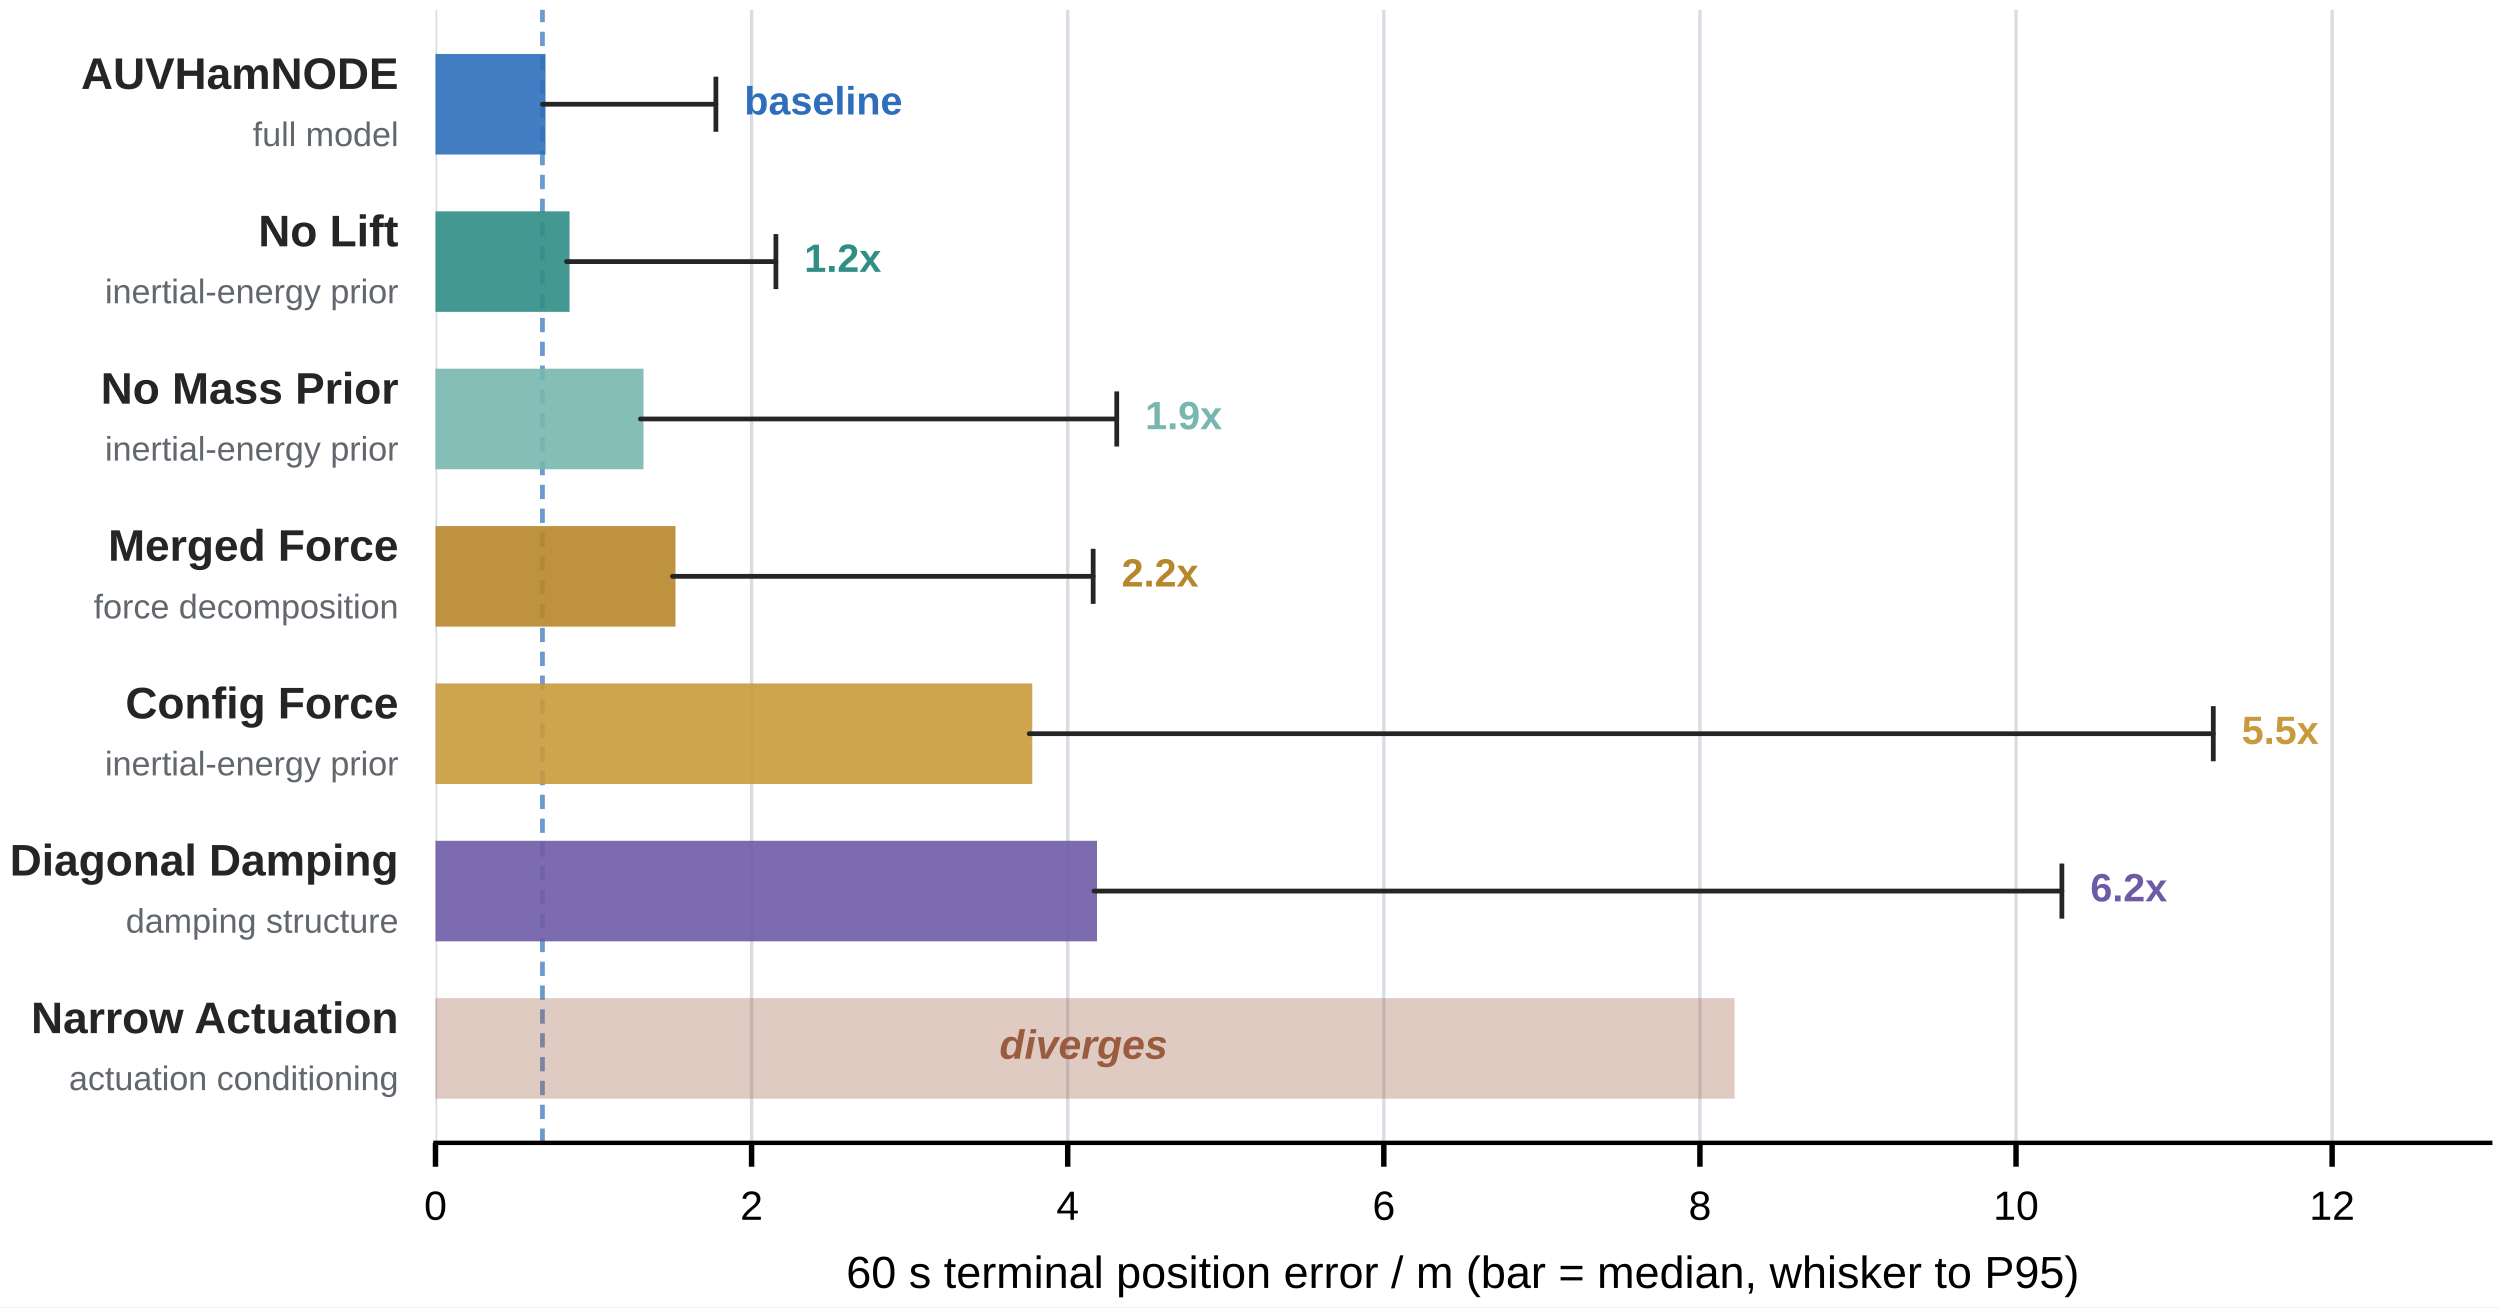
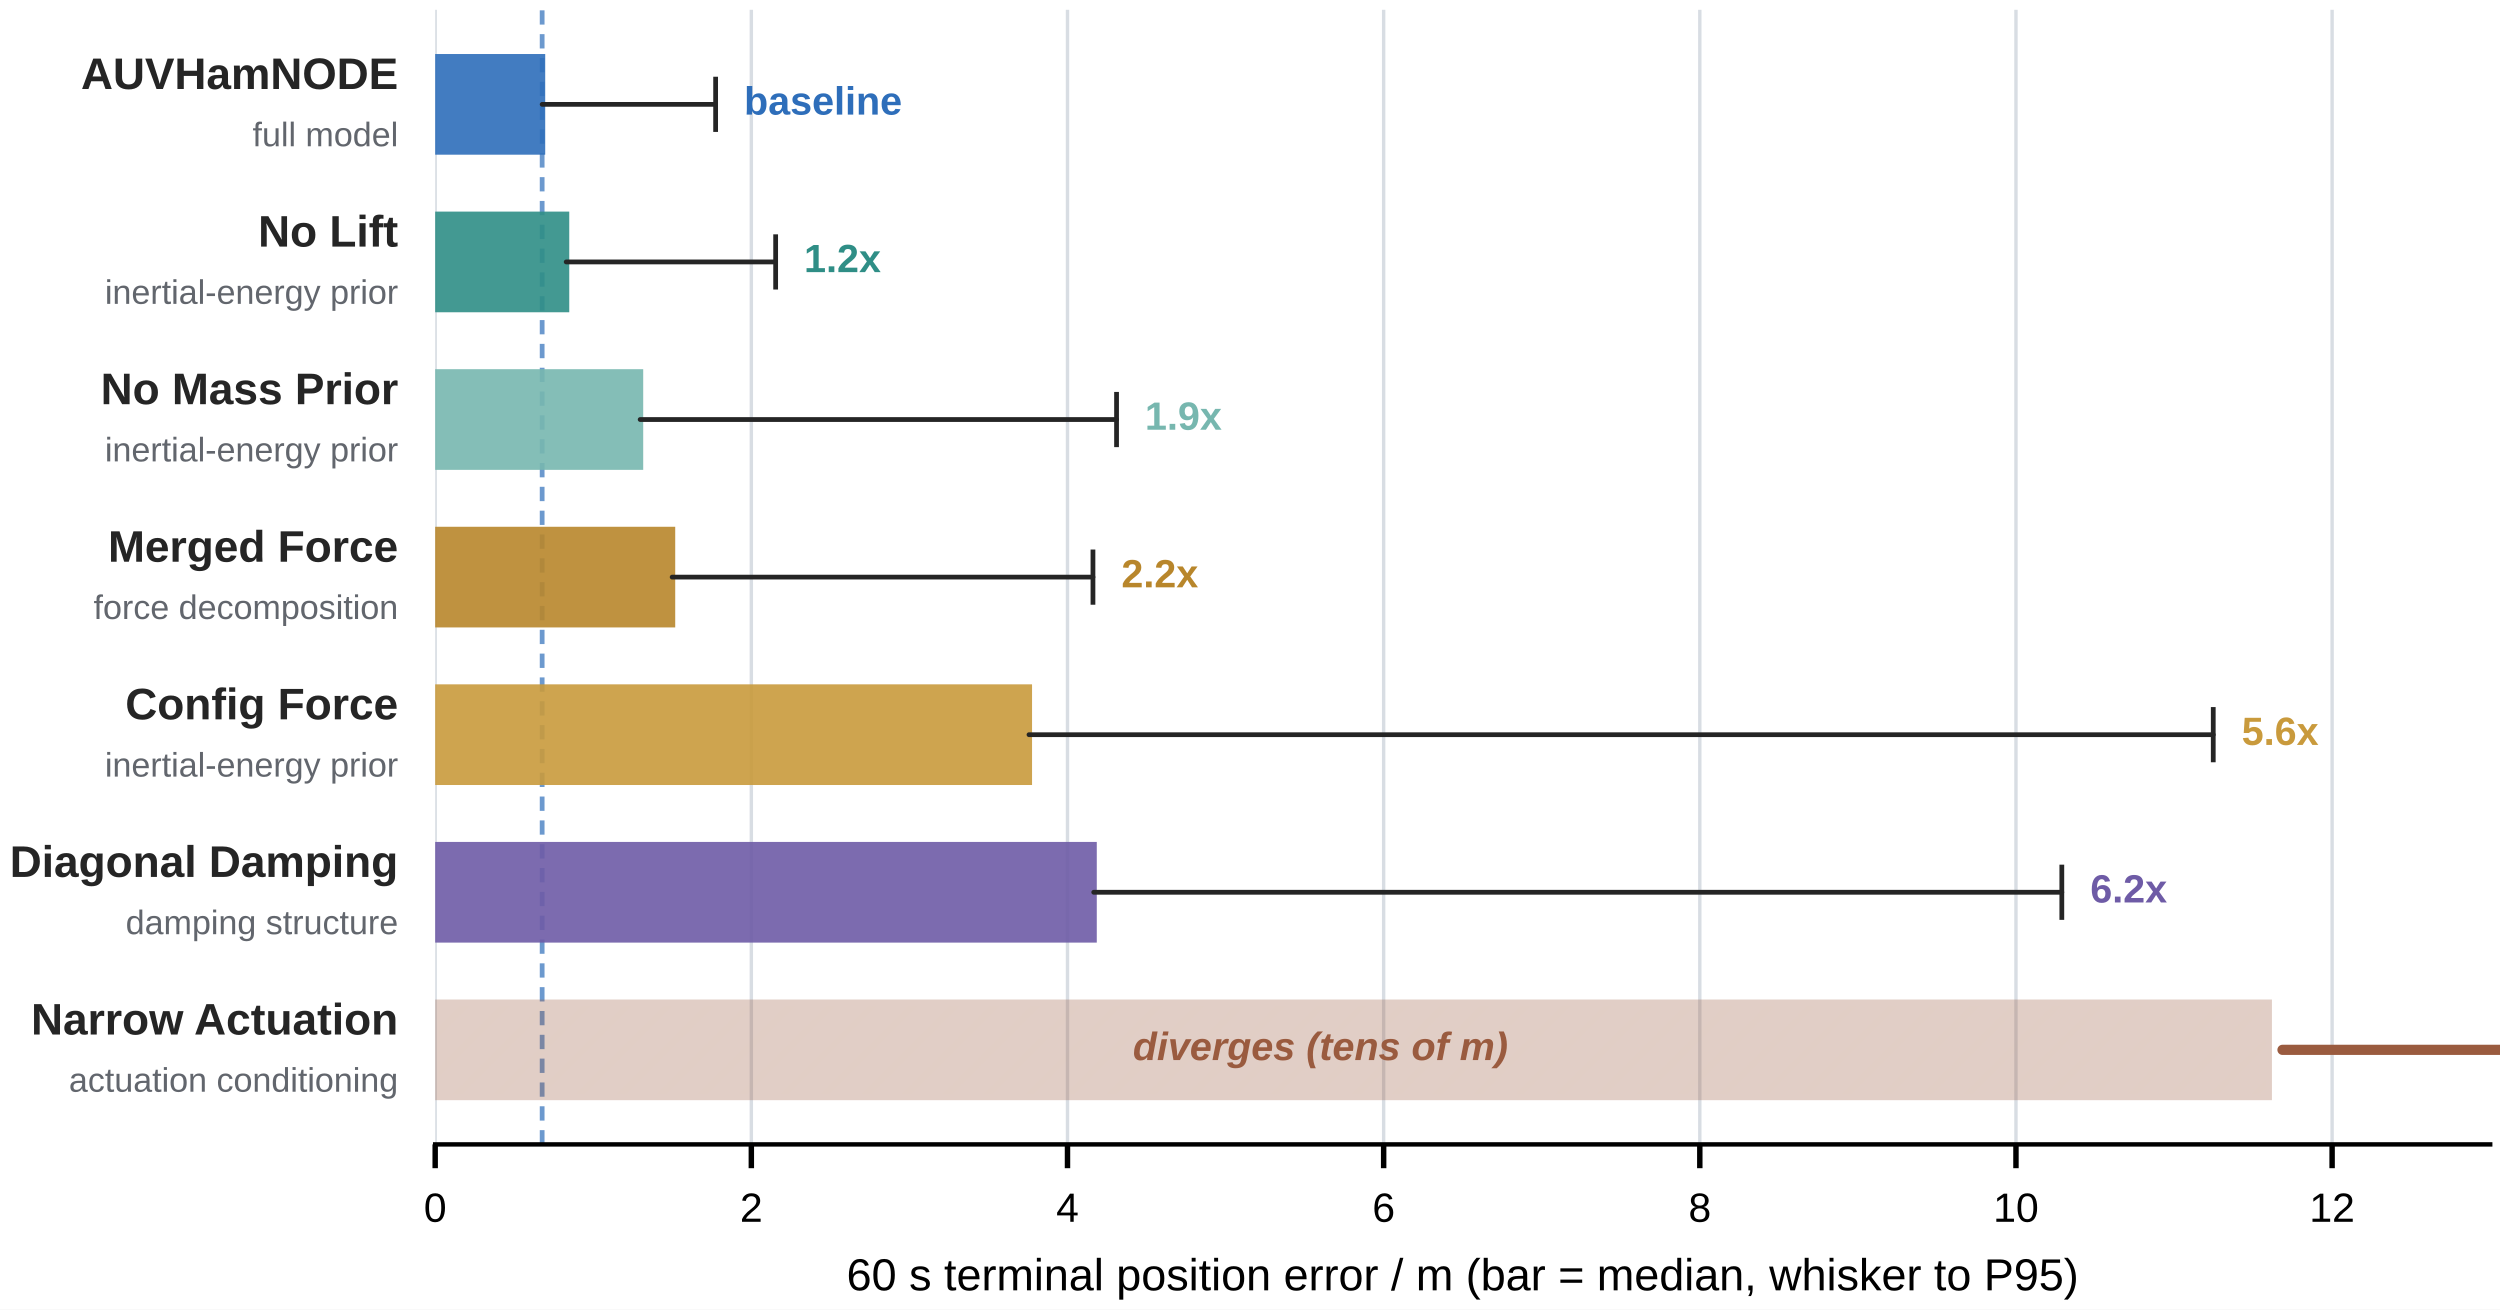
- <svg xmlns="http://www.w3.org/2000/svg" xmlns:xlink="http://www.w3.org/1999/xlink" width="366.973pt" height="191.881pt" viewBox="0 0 366.973 191.881" version="1.1">
+ <svg xmlns="http://www.w3.org/2000/svg" xmlns:xlink="http://www.w3.org/1999/xlink" width="367.26pt" height="192.382pt" viewBox="0 0 367.26 192.382" version="1.1">
  <defs>
    <style type="text/css">*{stroke-linejoin: round; stroke-linecap: butt}</style>
  </defs>
  <g id="figure_1">
    <g id="patch_1">
-       <path d="M 0 191.881  L 366.973 191.881  L 366.973 0  L 0 0  z " style="fill: #ffffff" />
+       <path d="M 0 192.382  L 367.26 192.382  L 367.26 0  L 0 0  z " style="fill: #ffffff" />
    </g>
    <g id="axes_1">
      <g id="patch_2">
-         <path d="M 63.925 167.76  L 365.533 167.76  L 365.533 1.44  L 63.925 1.44  z " style="fill: #ffffff" />
+         <path d="M 63.93 168.117  L 365.82 168.117  L 365.82 1.44  L 63.93 1.44  z " style="fill: #ffffff" />
      </g>
      <g id="matplotlib.axis_1">
        <g id="xtick_1">
          <g id="line2d_1">
-             <path d="M 63.925 167.76  L 63.925 1.44  " clip-path="url(#p352c9db781)" style="fill: none; stroke: #d8dde3; stroke-width: 0.5; stroke-linecap: square" />
+             <path d="M 63.93 168.117  L 63.93 1.44  " clip-path="url(#pdb2fce3676)" style="fill: none; stroke: #d8dde3; stroke-width: 0.5; stroke-linecap: square" />
          </g>
          <g id="line2d_2">
            <defs>
-               <path id="m0d9325c92a" d="M 0 0  L 0 3.5  " style="stroke: #000000; stroke-width: 0.8" />
+               <path id="mf8a9e0202c" d="M 0 0  L 0 3.5  " style="stroke: #000000; stroke-width: 0.8" />
            </defs>
            <g>
-               <use xlink:href="#m0d9325c92a" x="63.925" y="167.76" style="stroke: #000000; stroke-width: 0.8" />
+               <use xlink:href="#mf8a9e0202c" x="63.93" y="168.117" style="stroke: #000000; stroke-width: 0.8" />
            </g>
          </g>
          <g id="text_1">
-             <text style="font-size: 6px; font-family: 'Arial', 'Helvetica', 'DejaVu Sans', sans-serif; text-anchor: middle" x="63.925" y="179.055" transform="rotate(-0 63.92473 179.0547)">0</text>
+             <text style="font-size: 6px; font-family: 'Arial', 'Helvetica', 'DejaVu Sans', sans-serif; text-anchor: middle" x="63.93" y="179.485" transform="rotate(-0 63.9298 179.4853)">0</text>
          </g>
        </g>
        <g id="xtick_2">
          <g id="line2d_3">
-             <path d="M 110.326 167.76  L 110.326 1.44  " clip-path="url(#p352c9db781)" style="fill: none; stroke: #d8dde3; stroke-width: 0.5; stroke-linecap: square" />
+             <path d="M 110.374 168.117  L 110.374 1.44  " clip-path="url(#pdb2fce3676)" style="fill: none; stroke: #d8dde3; stroke-width: 0.5; stroke-linecap: square" />
          </g>
          <g id="line2d_4">
            <g>
-               <use xlink:href="#m0d9325c92a" x="110.326" y="167.76" style="stroke: #000000; stroke-width: 0.8" />
+               <use xlink:href="#mf8a9e0202c" x="110.374" y="168.117" style="stroke: #000000; stroke-width: 0.8" />
            </g>
          </g>
          <g id="text_2">
-             <text style="font-size: 6px; font-family: 'Arial', 'Helvetica', 'DejaVu Sans', sans-serif; text-anchor: middle" x="110.326" y="179.055" transform="rotate(-0 110.326 179.0547)">2</text>
+             <text style="font-size: 6px; font-family: 'Arial', 'Helvetica', 'DejaVu Sans', sans-serif; text-anchor: middle" x="110.374" y="179.485" transform="rotate(-0 110.3744 179.4853)">2</text>
          </g>
        </g>
        <g id="xtick_3">
          <g id="line2d_5">
-             <path d="M 156.727 167.76  L 156.727 1.44  " clip-path="url(#p352c9db781)" style="fill: none; stroke: #d8dde3; stroke-width: 0.5; stroke-linecap: square" />
+             <path d="M 156.819 168.117  L 156.819 1.44  " clip-path="url(#pdb2fce3676)" style="fill: none; stroke: #d8dde3; stroke-width: 0.5; stroke-linecap: square" />
          </g>
          <g id="line2d_6">
            <g>
-               <use xlink:href="#m0d9325c92a" x="156.727" y="167.76" style="stroke: #000000; stroke-width: 0.8" />
+               <use xlink:href="#mf8a9e0202c" x="156.819" y="168.117" style="stroke: #000000; stroke-width: 0.8" />
            </g>
          </g>
          <g id="text_3">
-             <text style="font-size: 6px; font-family: 'Arial', 'Helvetica', 'DejaVu Sans', sans-serif; text-anchor: middle" x="156.727" y="179.055" transform="rotate(-0 156.7272 179.0547)">4</text>
+             <text style="font-size: 6px; font-family: 'Arial', 'Helvetica', 'DejaVu Sans', sans-serif; text-anchor: middle" x="156.819" y="179.485" transform="rotate(-0 156.819 179.4853)">4</text>
          </g>
        </g>
        <g id="xtick_4">
          <g id="line2d_7">
-             <path d="M 203.128 167.76  L 203.128 1.44  " clip-path="url(#p352c9db781)" style="fill: none; stroke: #d8dde3; stroke-width: 0.5; stroke-linecap: square" />
+             <path d="M 203.264 168.117  L 203.264 1.44  " clip-path="url(#pdb2fce3676)" style="fill: none; stroke: #d8dde3; stroke-width: 0.5; stroke-linecap: square" />
          </g>
          <g id="line2d_8">
            <g>
-               <use xlink:href="#m0d9325c92a" x="203.128" y="167.76" style="stroke: #000000; stroke-width: 0.8" />
+               <use xlink:href="#mf8a9e0202c" x="203.264" y="168.117" style="stroke: #000000; stroke-width: 0.8" />
            </g>
          </g>
          <g id="text_4">
-             <text style="font-size: 6px; font-family: 'Arial', 'Helvetica', 'DejaVu Sans', sans-serif; text-anchor: middle" x="203.128" y="179.055" transform="rotate(-0 203.1284 179.0547)">6</text>
+             <text style="font-size: 6px; font-family: 'Arial', 'Helvetica', 'DejaVu Sans', sans-serif; text-anchor: middle" x="203.264" y="179.485" transform="rotate(-0 203.2635 179.4853)">6</text>
          </g>
        </g>
        <g id="xtick_5">
          <g id="line2d_9">
-             <path d="M 249.53 167.76  L 249.53 1.44  " clip-path="url(#p352c9db781)" style="fill: none; stroke: #d8dde3; stroke-width: 0.5; stroke-linecap: square" />
+             <path d="M 249.708 168.117  L 249.708 1.44  " clip-path="url(#pdb2fce3676)" style="fill: none; stroke: #d8dde3; stroke-width: 0.5; stroke-linecap: square" />
          </g>
          <g id="line2d_10">
            <g>
-               <use xlink:href="#m0d9325c92a" x="249.53" y="167.76" style="stroke: #000000; stroke-width: 0.8" />
+               <use xlink:href="#mf8a9e0202c" x="249.708" y="168.117" style="stroke: #000000; stroke-width: 0.8" />
            </g>
          </g>
          <g id="text_5">
-             <text style="font-size: 6px; font-family: 'Arial', 'Helvetica', 'DejaVu Sans', sans-serif; text-anchor: middle" x="249.53" y="179.055" transform="rotate(-0 249.5296 179.0547)">8</text>
+             <text style="font-size: 6px; font-family: 'Arial', 'Helvetica', 'DejaVu Sans', sans-serif; text-anchor: middle" x="249.708" y="179.485" transform="rotate(-0 249.7081 179.4853)">8</text>
          </g>
        </g>
        <g id="xtick_6">
          <g id="line2d_11">
-             <path d="M 295.931 167.76  L 295.931 1.44  " clip-path="url(#p352c9db781)" style="fill: none; stroke: #d8dde3; stroke-width: 0.5; stroke-linecap: square" />
+             <path d="M 296.153 168.117  L 296.153 1.44  " clip-path="url(#pdb2fce3676)" style="fill: none; stroke: #d8dde3; stroke-width: 0.5; stroke-linecap: square" />
          </g>
          <g id="line2d_12">
            <g>
-               <use xlink:href="#m0d9325c92a" x="295.931" y="167.76" style="stroke: #000000; stroke-width: 0.8" />
+               <use xlink:href="#mf8a9e0202c" x="296.153" y="168.117" style="stroke: #000000; stroke-width: 0.8" />
            </g>
          </g>
          <g id="text_6">
-             <text style="font-size: 6px; font-family: 'Arial', 'Helvetica', 'DejaVu Sans', sans-serif; text-anchor: middle" x="295.931" y="179.055" transform="rotate(-0 295.9309 179.0547)">10</text>
+             <text style="font-size: 6px; font-family: 'Arial', 'Helvetica', 'DejaVu Sans', sans-serif; text-anchor: middle" x="296.153" y="179.485" transform="rotate(-0 296.1527 179.4853)">10</text>
          </g>
        </g>
        <g id="xtick_7">
          <g id="line2d_13">
-             <path d="M 342.332 167.76  L 342.332 1.44  " clip-path="url(#p352c9db781)" style="fill: none; stroke: #d8dde3; stroke-width: 0.5; stroke-linecap: square" />
+             <path d="M 342.597 168.117  L 342.597 1.44  " clip-path="url(#pdb2fce3676)" style="fill: none; stroke: #d8dde3; stroke-width: 0.5; stroke-linecap: square" />
          </g>
          <g id="line2d_14">
            <g>
-               <use xlink:href="#m0d9325c92a" x="342.332" y="167.76" style="stroke: #000000; stroke-width: 0.8" />
+               <use xlink:href="#mf8a9e0202c" x="342.597" y="168.117" style="stroke: #000000; stroke-width: 0.8" />
            </g>
          </g>
          <g id="text_7">
-             <text style="font-size: 6px; font-family: 'Arial', 'Helvetica', 'DejaVu Sans', sans-serif; text-anchor: middle" x="342.332" y="179.055" transform="rotate(-0 342.3321 179.0547)">12</text>
+             <text style="font-size: 6px; font-family: 'Arial', 'Helvetica', 'DejaVu Sans', sans-serif; text-anchor: middle" x="342.597" y="179.485" transform="rotate(-0 342.5973 179.4853)">12</text>
          </g>
        </g>
        <g id="text_8">
-           <text style="font-size: 6.6px; font-family: 'Arial', 'Helvetica', 'DejaVu Sans', sans-serif; text-anchor: middle" x="214.729" y="189.052" transform="rotate(-0 214.7287 189.0518)">60 s terminal position error / m  (bar = median, whisker to P95)</text>
+           <text style="font-size: 6.6px; font-family: 'Arial', 'Helvetica', 'DejaVu Sans', sans-serif; text-anchor: middle" x="214.875" y="189.553" transform="rotate(-0 214.8747 189.553)">60 s terminal position error / m  (bar = median, whisker to P95)</text>
        </g>
      </g>
      <g id="matplotlib.axis_2">
        <g id="ytick_1">
          <g id="line2d_15" />
        </g>
        <g id="ytick_2">
          <g id="line2d_16" />
        </g>
        <g id="ytick_3">
          <g id="line2d_17" />
        </g>
        <g id="ytick_4">
          <g id="line2d_18" />
        </g>
        <g id="ytick_5">
          <g id="line2d_19" />
        </g>
        <g id="ytick_6">
          <g id="line2d_20" />
        </g>
        <g id="ytick_7">
          <g id="line2d_21" />
        </g>
      </g>
      <g id="line2d_22">
-         <path d="M 79.625 167.76  L 79.625 1.44  " clip-path="url(#p352c9db781)" style="fill: none; stroke-dasharray: 2.1,1.4; stroke-dashoffset: 0; stroke: #2e6eba; stroke-opacity: 0.7; stroke-width: 0.7" />
+         <path d="M 79.644 168.117  L 79.644 1.44  " clip-path="url(#pdb2fce3676)" style="fill: none; stroke-dasharray: 2.1,1.4; stroke-dashoffset: 0; stroke: #2e6eba; stroke-opacity: 0.7; stroke-width: 0.7" />
      </g>
      <g id="patch_3">
-         <path d="M 63.925 167.76  L 365.533 167.76  " style="fill: none; stroke: #000000; stroke-width: 0.65; stroke-linejoin: miter; stroke-linecap: square" />
+         <path d="M 63.93 168.117  L 365.82 168.117  " style="fill: none; stroke: #000000; stroke-width: 0.65; stroke-linejoin: miter; stroke-linecap: square" />
      </g>
      <g id="patch_4">
-         <path d="M 63.925 22.23  L 79.625 22.23  L 79.625 8.37  L 63.925 8.37  z " clip-path="url(#p352c9db781)" style="fill: #2e6eba; opacity: 0.9; stroke: #2e6eba; stroke-width: 0.9; stroke-linejoin: miter" />
+         <path d="M 63.93 22.275  L 79.644 22.275  L 79.644 8.385  L 63.93 8.385  z " clip-path="url(#pdb2fce3676)" style="fill: #2e6eba; opacity: 0.9; stroke: #2e6eba; stroke-width: 0.9; stroke-linejoin: miter" />
      </g>
      <g id="text_9">
-         <text style="font-weight: 700; font-size: 5.8px; font-family: 'Arial', 'Helvetica', 'DejaVu Sans', sans-serif; text-anchor: start; fill: #2e6eba" x="109.261" y="16.803" transform="rotate(-0 109.261 16.80347)">baseline</text>
+         <text style="font-weight: 700; font-size: 5.8px; font-family: 'Arial', 'Helvetica', 'DejaVu Sans', sans-serif; text-anchor: start; fill: #2e6eba" x="109.308" y="16.831" transform="rotate(-0 109.3085 16.83074)">baseline</text>
      </g>
      <g id="patch_5">
-         <path d="M 63.925 45.33  L 83.153 45.33  L 83.153 31.47  L 63.925 31.47  z " clip-path="url(#p352c9db781)" style="fill: #2f8e86; opacity: 0.9; stroke: #2f8e86; stroke-width: 0.9; stroke-linejoin: miter" />
+         <path d="M 63.93 45.424  L 83.176 45.424  L 83.176 31.534  L 63.93 31.534  z " clip-path="url(#pdb2fce3676)" style="fill: #2f8e86; opacity: 0.9; stroke: #2f8e86; stroke-width: 0.9; stroke-linejoin: miter" />
      </g>
      <g id="text_10">
-         <text style="font-weight: 700; font-size: 5.8px; font-family: 'Arial', 'Helvetica', 'DejaVu Sans', sans-serif; text-anchor: start; fill: #2f8e86" x="118.07" y="39.903" transform="rotate(-0 118.0703 39.90347)">1.2x</text>
+         <text style="font-weight: 700; font-size: 5.8px; font-family: 'Arial', 'Helvetica', 'DejaVu Sans', sans-serif; text-anchor: start; fill: #2f8e86" x="118.126" y="39.98" transform="rotate(-0 118.126 39.98035)">1.2x</text>
      </g>
      <g id="patch_6">
-         <path d="M 63.925 68.43  L 94.007 68.43  L 94.007 54.57  L 63.925 54.57  z " clip-path="url(#p352c9db781)" style="fill: #77b7af; opacity: 0.9; stroke: #77b7af; stroke-width: 0.9; stroke-linejoin: miter" />
+         <path d="M 63.93 68.574  L 94.04 68.574  L 94.04 54.684  L 63.93 54.684  z " clip-path="url(#pdb2fce3676)" style="fill: #77b7af; opacity: 0.9; stroke: #77b7af; stroke-width: 0.9; stroke-linejoin: miter" />
      </g>
      <g id="text_11">
-         <text style="font-weight: 700; font-size: 5.8px; font-family: 'Arial', 'Helvetica', 'DejaVu Sans', sans-serif; text-anchor: start; fill: #77b7af" x="168.102" y="63.003" transform="rotate(-0 168.1024 63.00347)">1.9x</text>
+         <text style="font-weight: 700; font-size: 5.8px; font-family: 'Arial', 'Helvetica', 'DejaVu Sans', sans-serif; text-anchor: start; fill: #77b7af" x="168.205" y="63.13" transform="rotate(-0 168.2048 63.12995)">1.9x</text>
      </g>
      <g id="patch_7">
-         <path d="M 63.925 91.53  L 98.705 91.53  L 98.705 77.67  L 63.925 77.67  z " clip-path="url(#p352c9db781)" style="fill: #b8862b; opacity: 0.9; stroke: #b8862b; stroke-width: 0.9; stroke-linejoin: miter" />
+         <path d="M 63.93 91.723  L 98.742 91.723  L 98.742 77.834  L 63.93 77.834  z " clip-path="url(#pdb2fce3676)" style="fill: #b8862b; opacity: 0.9; stroke: #b8862b; stroke-width: 0.9; stroke-linejoin: miter" />
      </g>
      <g id="text_12">
-         <text style="font-weight: 700; font-size: 5.8px; font-family: 'Arial', 'Helvetica', 'DejaVu Sans', sans-serif; text-anchor: start; fill: #b8862b" x="164.641" y="86.103" transform="rotate(-0 164.6409 86.10347)">2.2x</text>
+         <text style="font-weight: 700; font-size: 5.8px; font-family: 'Arial', 'Helvetica', 'DejaVu Sans', sans-serif; text-anchor: start; fill: #b8862b" x="164.74" y="86.28" transform="rotate(-0 164.7401 86.27956)">2.2x</text>
      </g>
      <g id="patch_8">
-         <path d="M 63.925 114.63  L 151.076 114.63  L 151.076 100.77  L 63.925 100.77  z " clip-path="url(#p352c9db781)" style="fill: #c99a3c; opacity: 0.9; stroke: #c99a3c; stroke-width: 0.9; stroke-linejoin: miter" />
+         <path d="M 63.93 114.873  L 151.162 114.873  L 151.162 100.983  L 63.93 100.983  z " clip-path="url(#pdb2fce3676)" style="fill: #c99a3c; opacity: 0.9; stroke: #c99a3c; stroke-width: 0.9; stroke-linejoin: miter" />
      </g>
      <g id="text_13">
-         <text style="font-weight: 700; font-size: 5.8px; font-family: 'Arial', 'Helvetica', 'DejaVu Sans', sans-serif; text-anchor: start; fill: #c99a3c" x="329.064" y="109.203" transform="rotate(-0 329.0637 109.2035)">5.5x</text>
+         <text style="font-weight: 700; font-size: 5.8px; font-family: 'Arial', 'Helvetica', 'DejaVu Sans', sans-serif; text-anchor: start; fill: #c99a3c" x="329.316" y="109.429" transform="rotate(-0 329.3164 109.4292)">5.6x</text>
      </g>
      <g id="patch_9">
-         <path d="M 63.925 137.73  L 160.576 137.73  L 160.576 123.87  L 63.925 123.87  z " clip-path="url(#p352c9db781)" style="fill: #6e5ba6; opacity: 0.9; stroke: #6e5ba6; stroke-width: 0.9; stroke-linejoin: miter" />
+         <path d="M 63.93 138.023  L 160.672 138.023  L 160.672 124.133  L 63.93 124.133  z " clip-path="url(#pdb2fce3676)" style="fill: #6e5ba6; opacity: 0.9; stroke: #6e5ba6; stroke-width: 0.9; stroke-linejoin: miter" />
      </g>
      <g id="text_14">
-         <text style="font-weight: 700; font-size: 5.8px; font-family: 'Arial', 'Helvetica', 'DejaVu Sans', sans-serif; text-anchor: start; fill: #6e5ba6" x="306.837" y="132.303" transform="rotate(-0 306.8375 132.3035)">6.2x</text>
+         <text style="font-weight: 700; font-size: 5.8px; font-family: 'Arial', 'Helvetica', 'DejaVu Sans', sans-serif; text-anchor: start; fill: #6e5ba6" x="307.069" y="132.579" transform="rotate(-0 307.0695 132.5788)">6.2x</text>
      </g>
      <g id="patch_10">
-         <path d="M 63.925 160.83  L 254.17 160.83  L 254.17 146.97  L 63.925 146.97  z " clip-path="url(#p352c9db781)" style="fill: url(#h3bd56db47e); opacity: 0.32; stroke: #9a5b3f; stroke-width: 0.9; stroke-linejoin: miter" />
+         <path d="M 63.93 161.172  L 333.308 161.172  L 333.308 147.283  L 63.93 147.283  z " clip-path="url(#pdb2fce3676)" style="fill: url(#hf412c8af19); opacity: 0.3; stroke: #9a5b3f; stroke-width: 0.9; stroke-linejoin: miter" />
      </g>
      <g id="text_15">
-         <text style="font-style: italic; font-weight: 700; font-size: 6px; font-family: 'Arial', 'Helvetica', 'DejaVu Sans', sans-serif; text-anchor: middle; fill: #9a5b3f" x="159.047" y="155.416" transform="rotate(-0 159.0472 155.4159)">diverges</text>
+         <text style="font-style: italic; font-weight: 700; font-size: 5.8px; font-family: 'Arial', 'Helvetica', 'DejaVu Sans', sans-serif; text-anchor: middle; fill: #9a5b3f" x="193.975" y="155.728" transform="rotate(-0 193.9746 155.7283)">diverges (tens of m)</text>
      </g>
      <g id="text_16">
-         <text style="font-weight: 700; font-size: 6.5px; font-family: 'Arial', 'Helvetica', 'DejaVu Sans', sans-serif; text-anchor: end; fill: #252525" x="58.496" y="13.058" transform="rotate(-0 58.49578 13.05792)">AUVHamNODE</text>
+         <text style="font-weight: 700; font-size: 6.5px; font-family: 'Arial', 'Helvetica', 'DejaVu Sans', sans-serif; text-anchor: end; fill: #252525" x="58.496" y="13.076" transform="rotate(-0 58.49578 13.07646)">AUVHamNODE</text>
      </g>
      <g id="text_17">
-         <text style="font-size: 5px; font-family: 'Arial', 'Helvetica', 'DejaVu Sans', sans-serif; text-anchor: end; fill: #62666d" x="58.496" y="21.444" transform="rotate(-0 58.49578 21.44358)">full model</text>
+         <text style="font-size: 5px; font-family: 'Arial', 'Helvetica', 'DejaVu Sans', sans-serif; text-anchor: end; fill: #62666d" x="58.496" y="21.485" transform="rotate(-0 58.49578 21.48513)">full model</text>
      </g>
      <g id="text_18">
-         <text style="font-weight: 700; font-size: 6.5px; font-family: 'Arial', 'Helvetica', 'DejaVu Sans', sans-serif; text-anchor: end; fill: #252525" x="58.496" y="36.158" transform="rotate(-0 58.49578 36.15792)">No Lift</text>
+         <text style="font-weight: 700; font-size: 6.5px; font-family: 'Arial', 'Helvetica', 'DejaVu Sans', sans-serif; text-anchor: end; fill: #252525" x="58.496" y="36.226" transform="rotate(-0 58.49578 36.22607)">No Lift</text>
      </g>
      <g id="text_19">
-         <text style="font-size: 5px; font-family: 'Arial', 'Helvetica', 'DejaVu Sans', sans-serif; text-anchor: end; fill: #62666d" x="58.496" y="44.514" transform="rotate(-0 58.49578 44.51428)">inertial-energy prior</text>
+         <text style="font-size: 5px; font-family: 'Arial', 'Helvetica', 'DejaVu Sans', sans-serif; text-anchor: end; fill: #62666d" x="58.496" y="44.635" transform="rotate(-0 58.49578 44.63468)">inertial-energy prior</text>
      </g>
      <g id="text_20">
-         <text style="font-weight: 700; font-size: 6.5px; font-family: 'Arial', 'Helvetica', 'DejaVu Sans', sans-serif; text-anchor: end; fill: #252525" x="58.496" y="59.258" transform="rotate(-0 58.49578 59.25792)">No Mass Prior</text>
+         <text style="font-weight: 700; font-size: 6.5px; font-family: 'Arial', 'Helvetica', 'DejaVu Sans', sans-serif; text-anchor: end; fill: #252525" x="58.496" y="59.376" transform="rotate(-0 58.49578 59.37567)">No Mass Prior</text>
      </g>
      <g id="text_21">
-         <text style="font-size: 5px; font-family: 'Arial', 'Helvetica', 'DejaVu Sans', sans-serif; text-anchor: end; fill: #62666d" x="58.496" y="67.614" transform="rotate(-0 58.49578 67.61428)">inertial-energy prior</text>
+         <text style="font-size: 5px; font-family: 'Arial', 'Helvetica', 'DejaVu Sans', sans-serif; text-anchor: end; fill: #62666d" x="58.496" y="67.784" transform="rotate(-0 58.49578 67.78429)">inertial-energy prior</text>
      </g>
      <g id="text_22">
-         <text style="font-weight: 700; font-size: 6.5px; font-family: 'Arial', 'Helvetica', 'DejaVu Sans', sans-serif; text-anchor: end; fill: #252525" x="58.496" y="82.315" transform="rotate(-0 58.49578 82.31527)">Merged Force</text>
+         <text style="font-weight: 700; font-size: 6.5px; font-family: 'Arial', 'Helvetica', 'DejaVu Sans', sans-serif; text-anchor: end; fill: #252525" x="58.496" y="82.525" transform="rotate(-0 58.49578 82.52522)">Merged Force</text>
      </g>
      <g id="text_23">
-         <text style="font-size: 5px; font-family: 'Arial', 'Helvetica', 'DejaVu Sans', sans-serif; text-anchor: end; fill: #62666d" x="58.496" y="90.774" transform="rotate(-0 58.49578 90.77405)">force decomposition</text>
+         <text style="font-size: 5px; font-family: 'Arial', 'Helvetica', 'DejaVu Sans', sans-serif; text-anchor: end; fill: #62666d" x="58.496" y="90.934" transform="rotate(-0 58.49578 90.93394)">force decomposition</text>
      </g>
      <g id="text_24">
-         <text style="font-weight: 700; font-size: 6.5px; font-family: 'Arial', 'Helvetica', 'DejaVu Sans', sans-serif; text-anchor: end; fill: #252525" x="58.496" y="105.455" transform="rotate(-0 58.49578 105.4549)">Config Force</text>
+         <text style="font-weight: 700; font-size: 6.5px; font-family: 'Arial', 'Helvetica', 'DejaVu Sans', sans-serif; text-anchor: end; fill: #252525" x="58.496" y="105.675" transform="rotate(-0 58.49578 105.6748)">Config Force</text>
      </g>
      <g id="text_25">
-         <text style="font-size: 5px; font-family: 'Arial', 'Helvetica', 'DejaVu Sans', sans-serif; text-anchor: end; fill: #62666d" x="58.496" y="113.814" transform="rotate(-0 58.49578 113.8143)">inertial-energy prior</text>
+         <text style="font-size: 5px; font-family: 'Arial', 'Helvetica', 'DejaVu Sans', sans-serif; text-anchor: end; fill: #62666d" x="58.496" y="114.084" transform="rotate(-0 58.49578 114.0835)">inertial-energy prior</text>
      </g>
      <g id="text_26">
-         <text style="font-weight: 700; font-size: 6.5px; font-family: 'Arial', 'Helvetica', 'DejaVu Sans', sans-serif; text-anchor: end; fill: #252525" x="58.496" y="128.515" transform="rotate(-0 58.49578 128.5153)">Diagonal Damping</text>
+         <text style="font-weight: 700; font-size: 6.5px; font-family: 'Arial', 'Helvetica', 'DejaVu Sans', sans-serif; text-anchor: end; fill: #252525" x="58.496" y="128.824" transform="rotate(-0 58.49578 128.8244)">Diagonal Damping</text>
      </g>
      <g id="text_27">
-         <text style="font-size: 5px; font-family: 'Arial', 'Helvetica', 'DejaVu Sans', sans-serif; text-anchor: end; fill: #62666d" x="58.496" y="136.914" transform="rotate(-0 58.49578 136.9143)">damping structure</text>
+         <text style="font-size: 5px; font-family: 'Arial', 'Helvetica', 'DejaVu Sans', sans-serif; text-anchor: end; fill: #62666d" x="58.496" y="137.233" transform="rotate(-0 58.49578 137.2331)">damping structure</text>
      </g>
      <g id="text_28">
-         <text style="font-weight: 700; font-size: 6.5px; font-family: 'Arial', 'Helvetica', 'DejaVu Sans', sans-serif; text-anchor: end; fill: #252525" x="58.496" y="151.658" transform="rotate(-0 58.49578 151.6579)">Narrow Actuation</text>
+         <text style="font-weight: 700; font-size: 6.5px; font-family: 'Arial', 'Helvetica', 'DejaVu Sans', sans-serif; text-anchor: end; fill: #252525" x="58.496" y="151.974" transform="rotate(-0 58.49578 151.9741)">Narrow Actuation</text>
      </g>
      <g id="text_29">
-         <text style="font-size: 5px; font-family: 'Arial', 'Helvetica', 'DejaVu Sans', sans-serif; text-anchor: end; fill: #62666d" x="58.496" y="160.014" transform="rotate(-0 58.49578 160.0143)">actuation conditioning</text>
+         <text style="font-size: 5px; font-family: 'Arial', 'Helvetica', 'DejaVu Sans', sans-serif; text-anchor: end; fill: #62666d" x="58.496" y="160.383" transform="rotate(-0 58.49578 160.3827)">actuation conditioning</text>
      </g>
      <g id="line2d_23">
-         <path d="M 79.625 15.3  L 105.085 15.3  " clip-path="url(#p352c9db781)" style="fill: none; stroke: #252525; stroke-width: 0.7; stroke-linecap: round" />
+         <path d="M 79.644 15.33  L 105.128 15.33  " clip-path="url(#pdb2fce3676)" style="fill: none; stroke: #252525; stroke-width: 0.7; stroke-linecap: round" />
      </g>
      <g id="line2d_24">
-         <path d="M 105.085 18.996  L 105.085 11.604  " clip-path="url(#p352c9db781)" style="fill: none; stroke: #252525; stroke-width: 0.7; stroke-linecap: square" />
+         <path d="M 105.128 19.034  L 105.128 11.626  " clip-path="url(#pdb2fce3676)" style="fill: none; stroke: #252525; stroke-width: 0.7; stroke-linecap: square" />
      </g>
      <g id="line2d_25">
-         <path d="M 83.153 38.4  L 113.894 38.4  " clip-path="url(#p352c9db781)" style="fill: none; stroke: #252525; stroke-width: 0.7; stroke-linecap: round" />
+         <path d="M 83.176 38.479  L 113.946 38.479  " clip-path="url(#pdb2fce3676)" style="fill: none; stroke: #252525; stroke-width: 0.7; stroke-linecap: round" />
      </g>
      <g id="line2d_26">
-         <path d="M 113.894 42.096  L 113.894 34.704  " clip-path="url(#p352c9db781)" style="fill: none; stroke: #252525; stroke-width: 0.7; stroke-linecap: square" />
+         <path d="M 113.946 42.183  L 113.946 34.775  " clip-path="url(#pdb2fce3676)" style="fill: none; stroke: #252525; stroke-width: 0.7; stroke-linecap: square" />
      </g>
      <g id="line2d_27">
-         <path d="M 94.007 61.5  L 163.926 61.5  " clip-path="url(#p352c9db781)" style="fill: none; stroke: #252525; stroke-width: 0.7; stroke-linecap: round" />
+         <path d="M 94.04 61.629  L 164.025 61.629  " clip-path="url(#pdb2fce3676)" style="fill: none; stroke: #252525; stroke-width: 0.7; stroke-linecap: round" />
      </g>
      <g id="line2d_28">
-         <path d="M 163.926 65.196  L 163.926 57.804  " clip-path="url(#p352c9db781)" style="fill: none; stroke: #252525; stroke-width: 0.7; stroke-linecap: square" />
+         <path d="M 164.025 65.333  L 164.025 57.925  " clip-path="url(#pdb2fce3676)" style="fill: none; stroke: #252525; stroke-width: 0.7; stroke-linecap: square" />
      </g>
      <g id="line2d_29">
-         <path d="M 98.705 84.6  L 160.465 84.6  " clip-path="url(#p352c9db781)" style="fill: none; stroke: #252525; stroke-width: 0.7; stroke-linecap: round" />
+         <path d="M 98.742 84.779  L 160.56 84.779  " clip-path="url(#pdb2fce3676)" style="fill: none; stroke: #252525; stroke-width: 0.7; stroke-linecap: round" />
      </g>
      <g id="line2d_30">
-         <path d="M 160.465 88.296  L 160.465 80.904  " clip-path="url(#p352c9db781)" style="fill: none; stroke: #252525; stroke-width: 0.7; stroke-linecap: square" />
+         <path d="M 160.56 88.483  L 160.56 81.075  " clip-path="url(#pdb2fce3676)" style="fill: none; stroke: #252525; stroke-width: 0.7; stroke-linecap: square" />
      </g>
      <g id="line2d_31">
-         <path d="M 151.076 107.7  L 324.888 107.7  " clip-path="url(#p352c9db781)" style="fill: none; stroke: #252525; stroke-width: 0.7; stroke-linecap: round" />
+         <path d="M 151.162 107.928  L 325.136 107.928  " clip-path="url(#pdb2fce3676)" style="fill: none; stroke: #252525; stroke-width: 0.7; stroke-linecap: round" />
      </g>
      <g id="line2d_32">
-         <path d="M 324.888 111.396  L 324.888 104.004  " clip-path="url(#p352c9db781)" style="fill: none; stroke: #252525; stroke-width: 0.7; stroke-linecap: square" />
+         <path d="M 325.136 111.632  L 325.136 104.224  " clip-path="url(#pdb2fce3676)" style="fill: none; stroke: #252525; stroke-width: 0.7; stroke-linecap: square" />
      </g>
      <g id="line2d_33">
-         <path d="M 160.576 130.8  L 302.661 130.8  " clip-path="url(#p352c9db781)" style="fill: none; stroke: #252525; stroke-width: 0.7; stroke-linecap: round" />
+         <path d="M 160.672 131.078  L 302.889 131.078  " clip-path="url(#pdb2fce3676)" style="fill: none; stroke: #252525; stroke-width: 0.7; stroke-linecap: round" />
      </g>
      <g id="line2d_34">
-         <path d="M 302.661 134.496  L 302.661 127.104  " clip-path="url(#p352c9db781)" style="fill: none; stroke: #252525; stroke-width: 0.7; stroke-linecap: square" />
+         <path d="M 302.889 134.782  L 302.889 127.374  " clip-path="url(#pdb2fce3676)" style="fill: none; stroke: #252525; stroke-width: 0.7; stroke-linecap: square" />
+       </g>
+       <g id="patch_11">
+         <path d="M 335.306 154.227  Q 357.69 154.227 378.397 154.227  " style="fill: none; stroke: #9a5b3f; stroke-width: 1.5; stroke-linecap: round" />
+         <path d="M 373.997 152.027  L 378.397 154.227  L 373.997 156.427  z " style="fill: #9a5b3f; stroke: #9a5b3f; stroke-width: 1.5; stroke-linecap: round" />
      </g>
    </g>
  </g>
  <defs>
-     <clipPath id="p352c9db781">
-       <rect x="63.925" y="1.44" width="301.608" height="166.32" />
+     <clipPath id="pdb2fce3676">
+       <rect x="63.93" y="1.44" width="301.89" height="166.677" />
    </clipPath>
  </defs>
  <defs>
-     <pattern id="h3bd56db47e" patternUnits="userSpaceOnUse" x="0" y="0" width="72" height="72">
+     <pattern id="hf412c8af19" patternUnits="userSpaceOnUse" x="0" y="0" width="72" height="72">
      <rect x="0" y="0" width="73" height="73" fill="#9a5b3f" />
-       <path d="M -36 36  L 36 -36  M -33 39  L 39 -33  M -30 42  L 42 -30  M -27 45  L 45 -27  M -24 48  L 48 -24  M -21 51  L 51 -21  M -18 54  L 54 -18  M -15 57  L 57 -15  M -12 60  L 60 -12  M -9 63  L 63 -9  M -6 66  L 66 -6  M -3 69  L 69 -3  M 0 72  L 72 0  M 3 75  L 75 3  M 6 78  L 78 6  M 9 81  L 81 9  M 12 84  L 84 12  M 15 87  L 87 15  M 18 90  L 90 18  M 21 93  L 93 21  M 24 96  L 96 24  M 27 99  L 99 27  M 30 102  L 102 30  M 33 105  L 105 33  M 36 108  L 108 36  " style="fill: #9a5b3f; stroke: #9a5b3f; stroke-width: 1.0; stroke-linecap: butt; stroke-linejoin: miter; stroke-opacity: 0.32" />
+       <path d="M -36 36  L 36 -36  M -33 39  L 39 -33  M -30 42  L 42 -30  M -27 45  L 45 -27  M -24 48  L 48 -24  M -21 51  L 51 -21  M -18 54  L 54 -18  M -15 57  L 57 -15  M -12 60  L 60 -12  M -9 63  L 63 -9  M -6 66  L 66 -6  M -3 69  L 69 -3  M 0 72  L 72 0  M 3 75  L 75 3  M 6 78  L 78 6  M 9 81  L 81 9  M 12 84  L 84 12  M 15 87  L 87 15  M 18 90  L 90 18  M 21 93  L 93 21  M 24 96  L 96 24  M 27 99  L 99 27  M 30 102  L 102 30  M 33 105  L 105 33  M 36 108  L 108 36  " style="fill: #9a5b3f; stroke: #9a5b3f; stroke-width: 1.0; stroke-linecap: butt; stroke-linejoin: miter; stroke-opacity: 0.3" />
    </pattern>
  </defs>
</svg>
